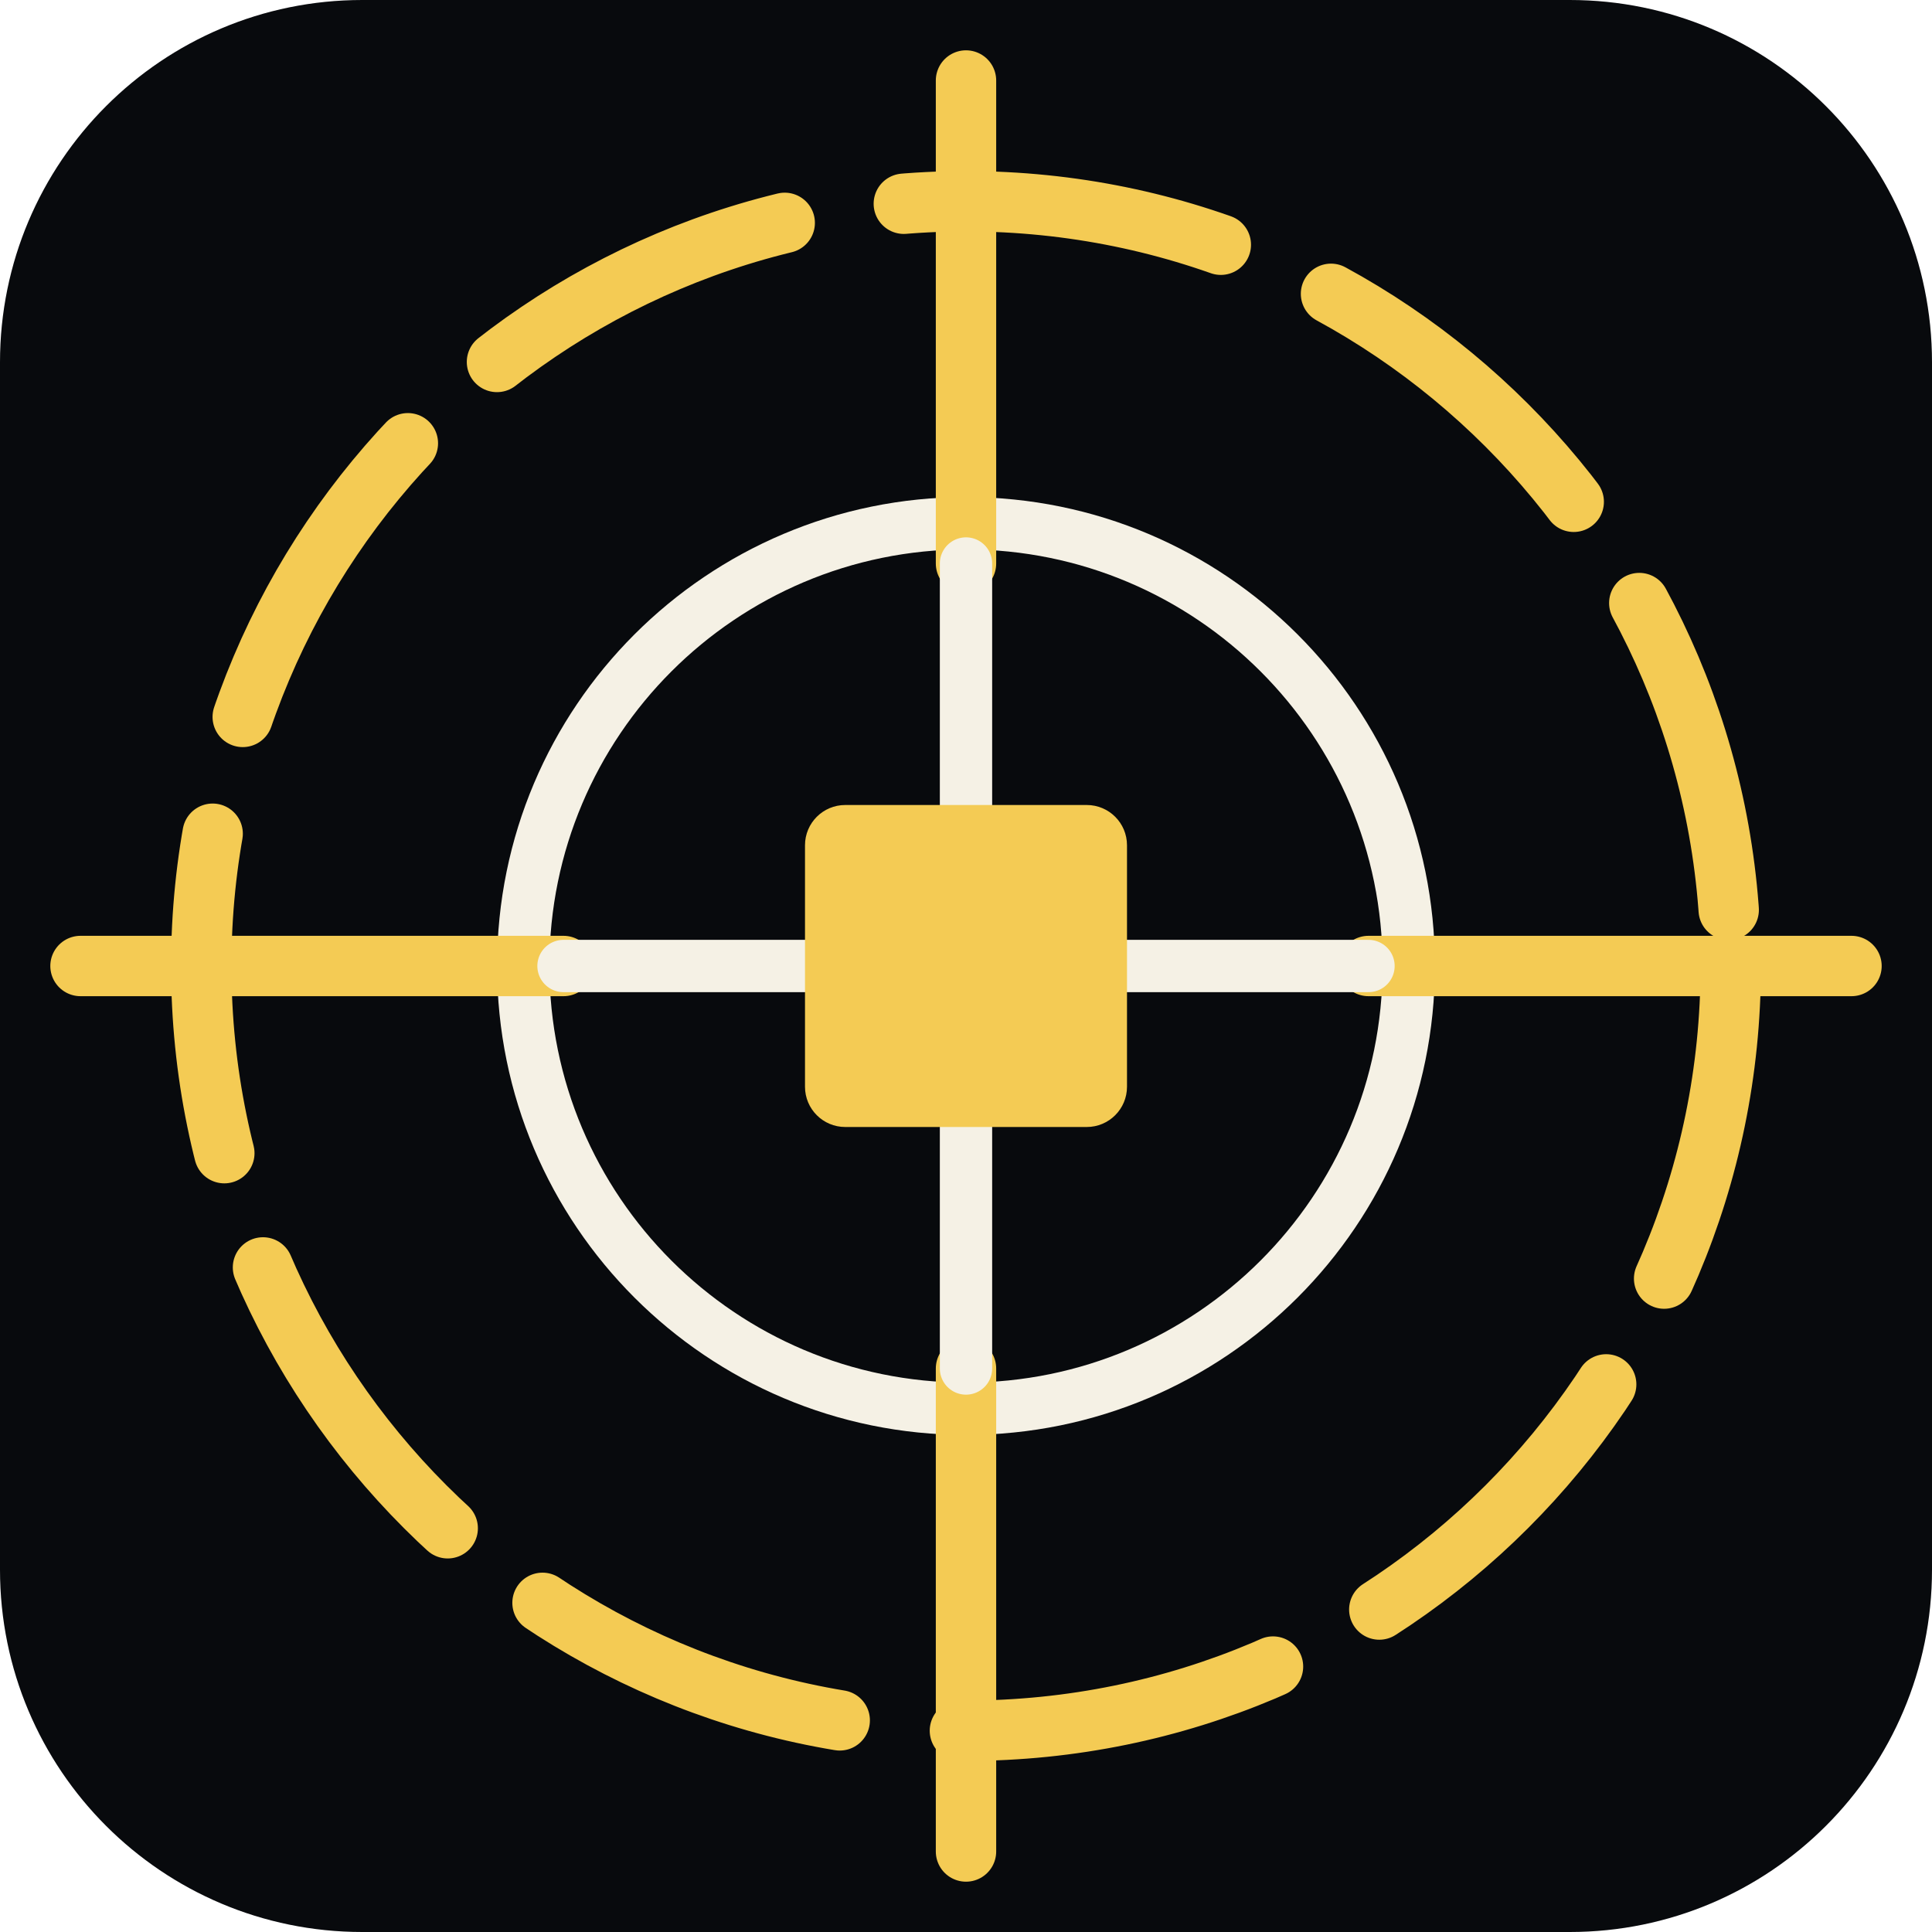
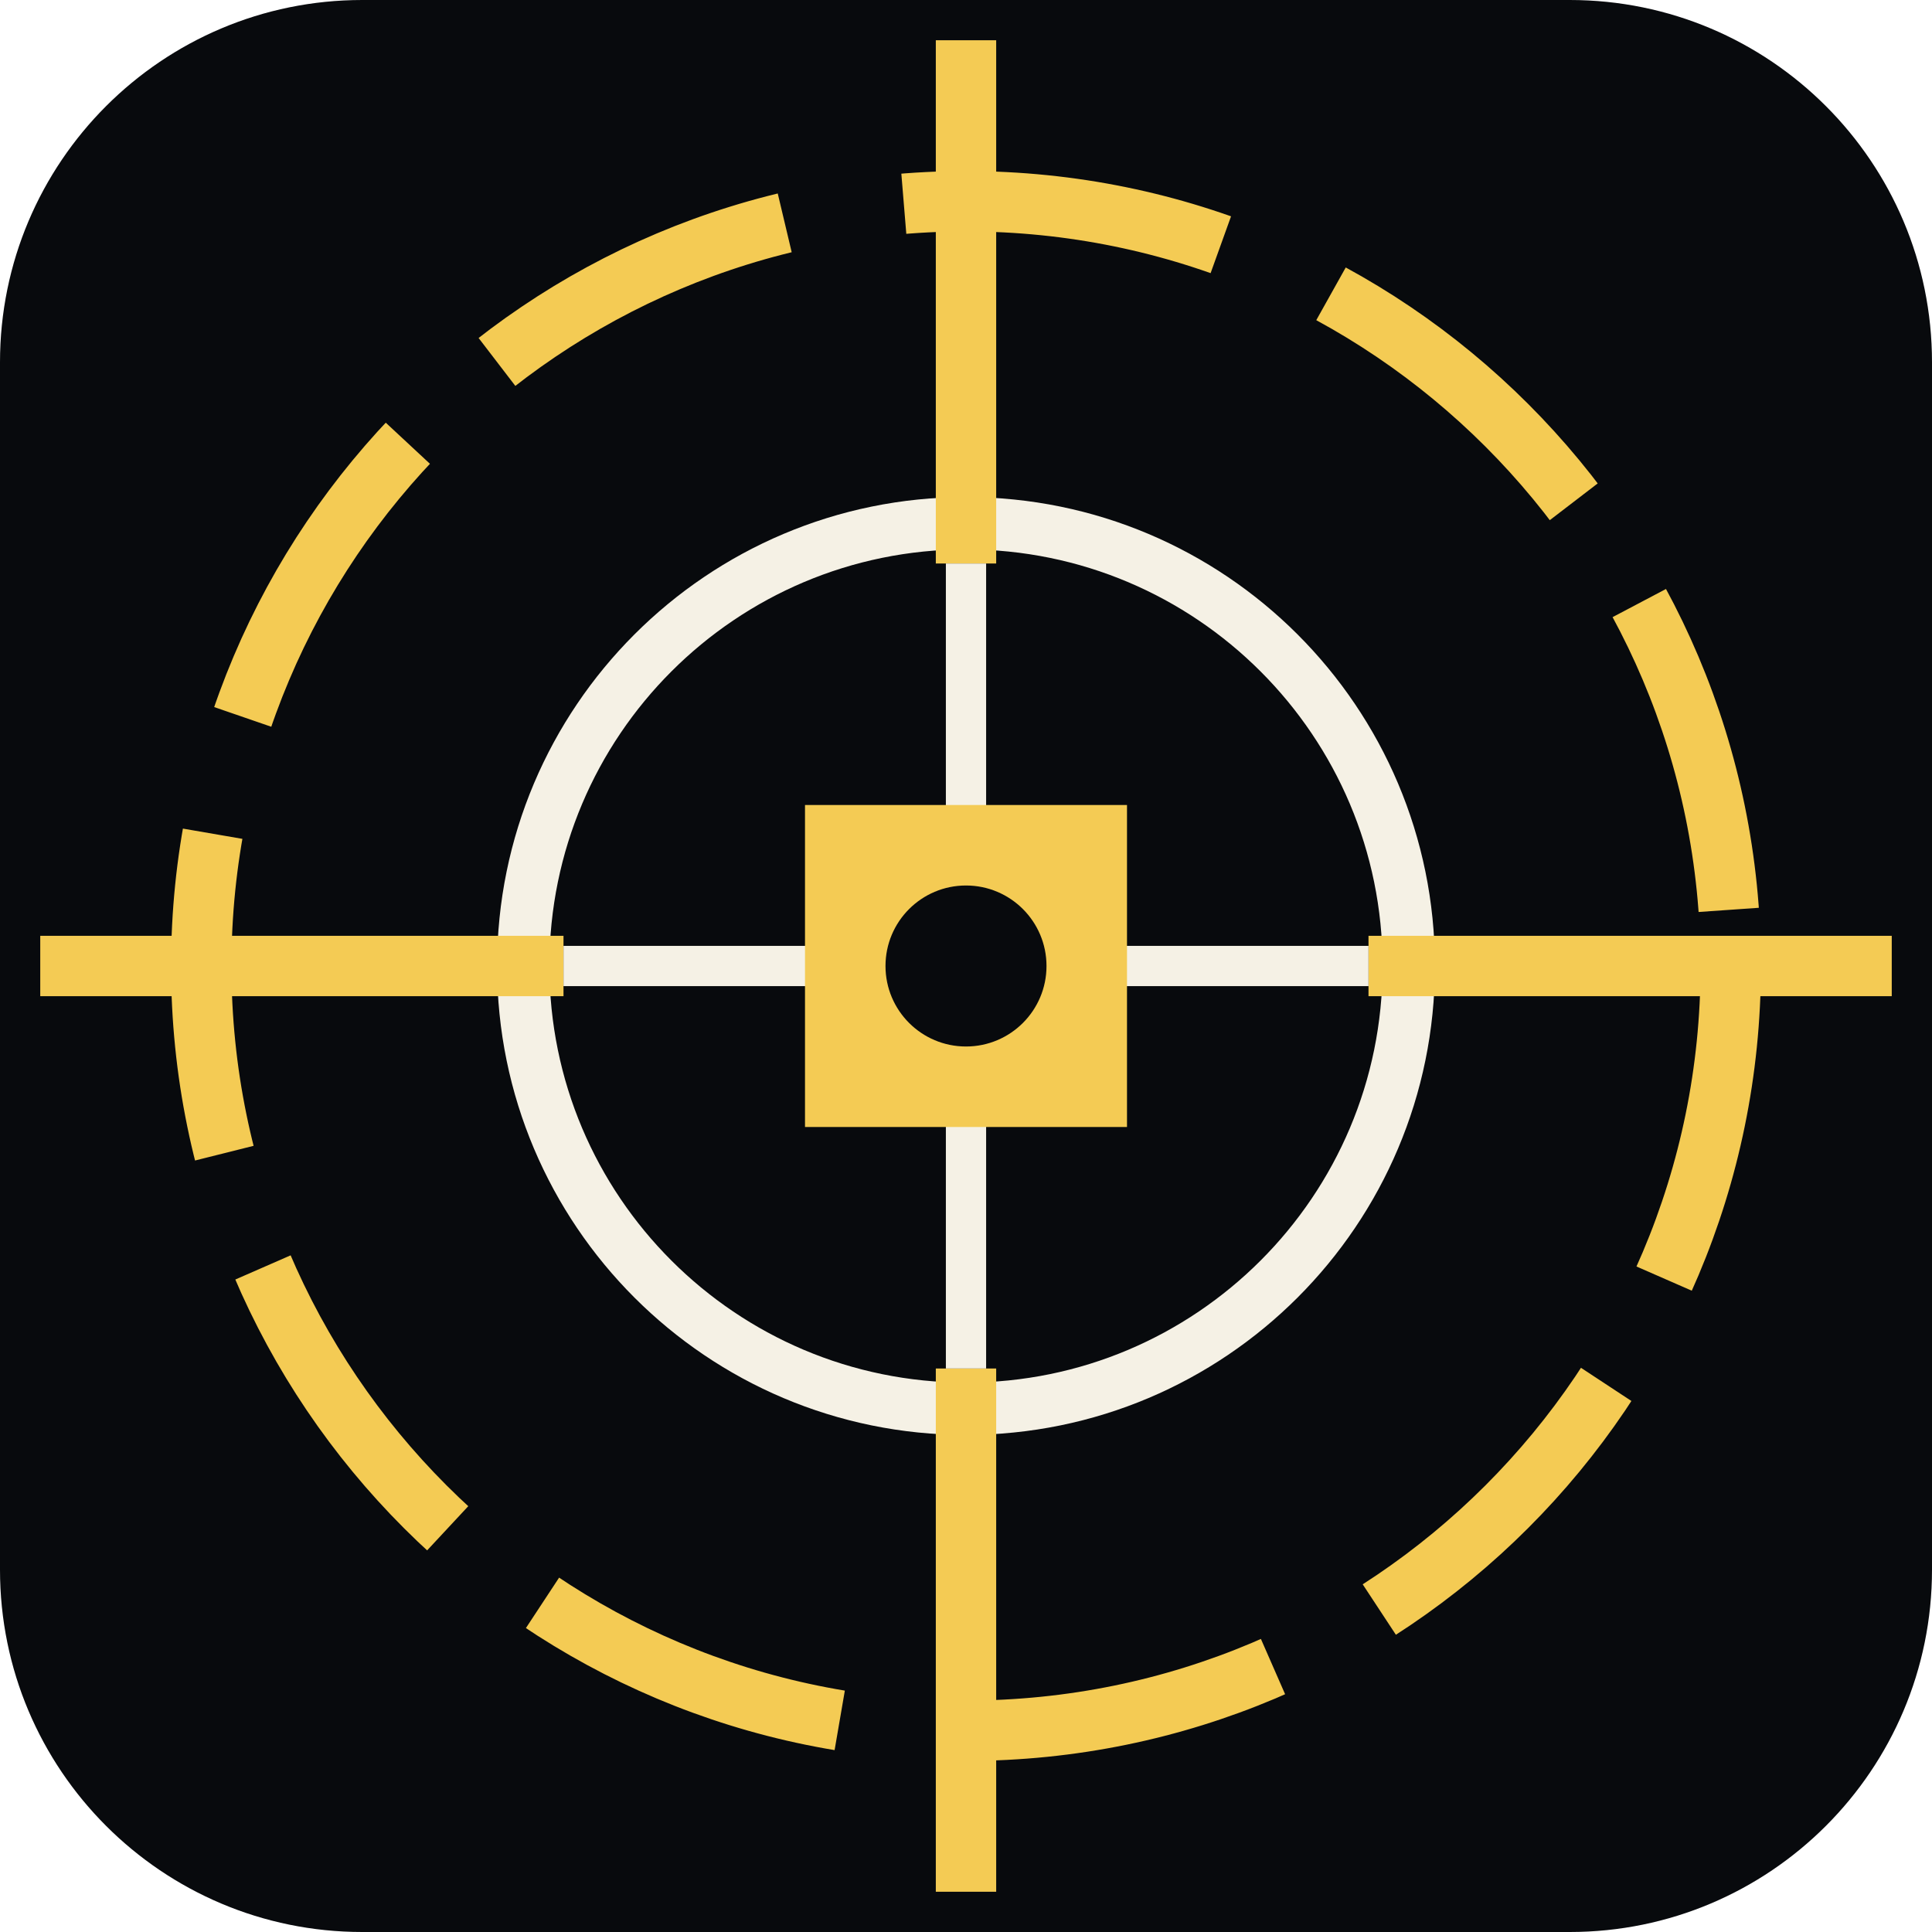
- <svg xmlns="http://www.w3.org/2000/svg" viewBox="0 0 48 48">
+ <svg xmlns="http://www.w3.org/2000/svg" viewBox="0 0 48 48" fill="none">
  <rect width="48" height="48" rx="9" fill="#080a0d" />
-   <g fill="none" stroke-linecap="round">
-     <circle cx="24" cy="24" r="19" stroke="#f4cb54" stroke-width="1.5" stroke-dasharray="8 3" />
-     <circle cx="24" cy="24" r="11" stroke="#f5f1e5" stroke-width="1.3" />
-     <path d="M24 2v12M24 34v12M2 24h12M34 24h12" stroke="#f4cb54" stroke-width="1.5" />
-     <path d="M24 14v20M14 24h20" stroke="#f5f1e5" stroke-width="1.3" />
-   </g>
-   <rect x="20" y="20" width="8" height="8" rx="1" fill="#f4cb54" />
+   <circle cx="24" cy="24" r="19" stroke="#f4cb54" stroke-width="1.5" stroke-dasharray="8 3" />
+   <circle cx="24" cy="24" r="11" stroke="#f5f1e5" stroke-width="1.3" />
+   <path d="M24 1v13M24 34v13M1 24h13M34 24h13" stroke="#f4cb54" stroke-width="1.5" />
+   <path d="M24 14v20M14 24h20" stroke="#f5f1e5" />
+   <rect x="20" y="20" width="8" height="8" fill="#f4cb54" />
+   <circle cx="24" cy="24" r="2" fill="#080a0d" />
</svg>
